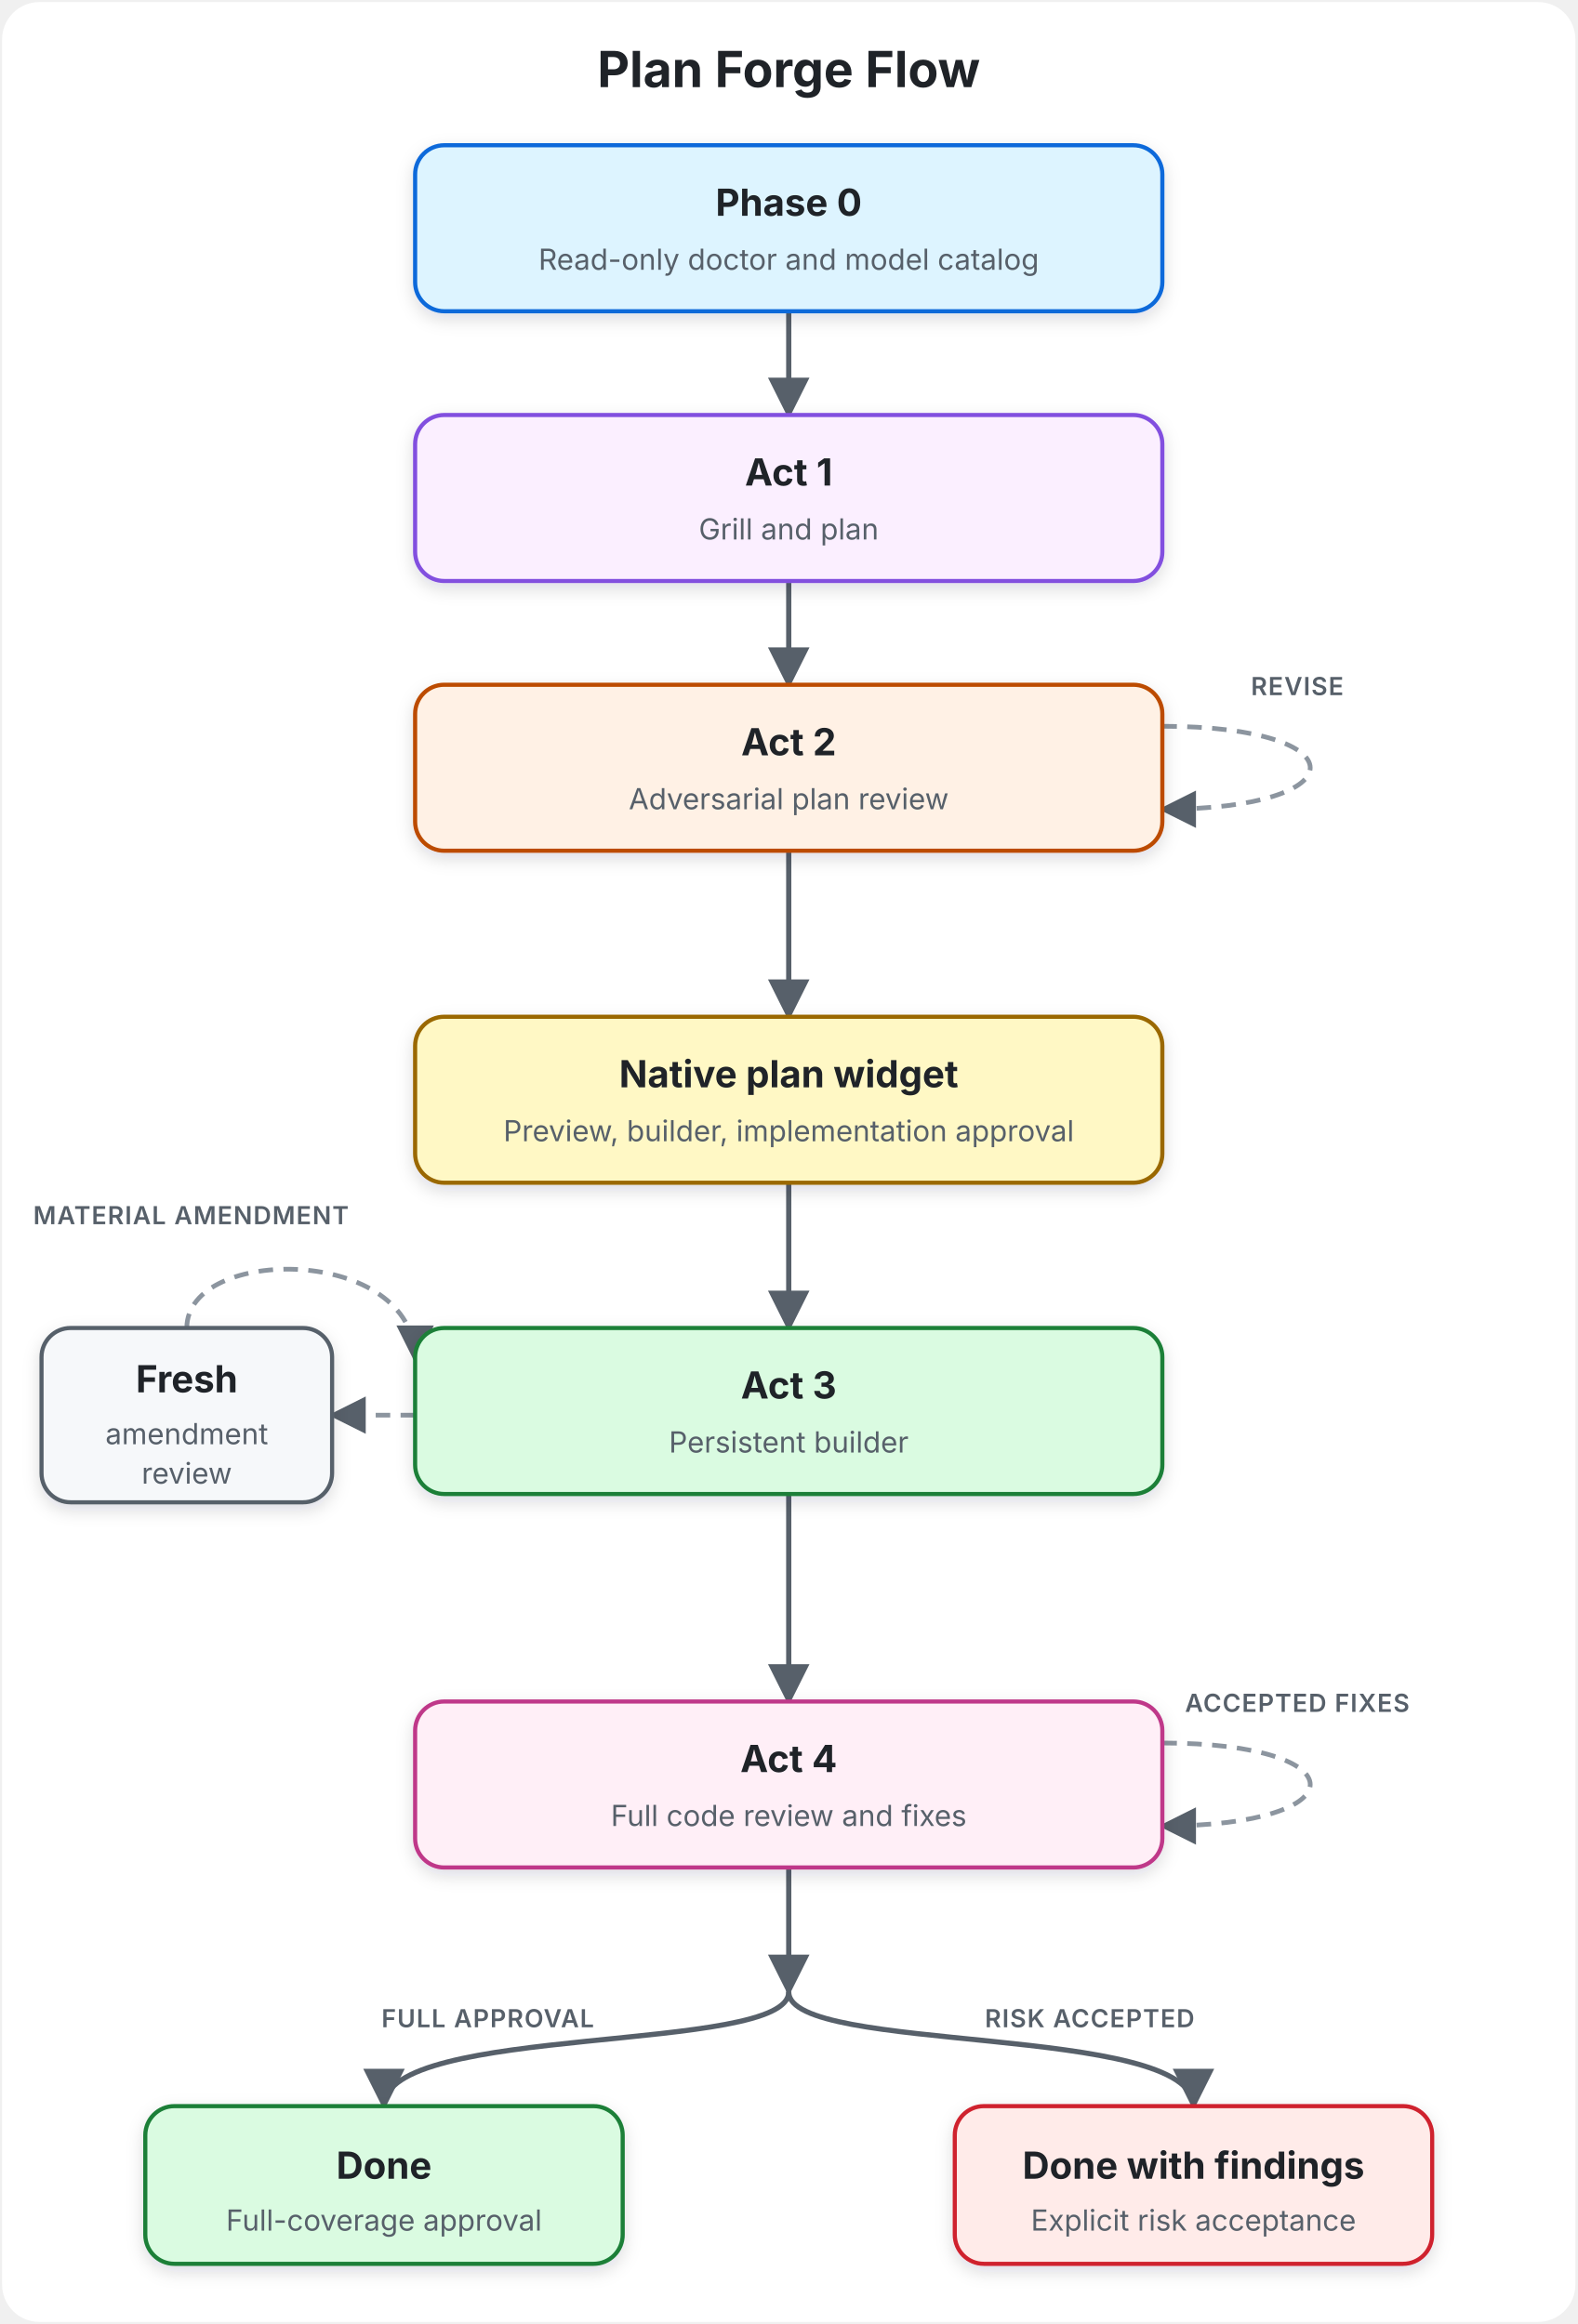
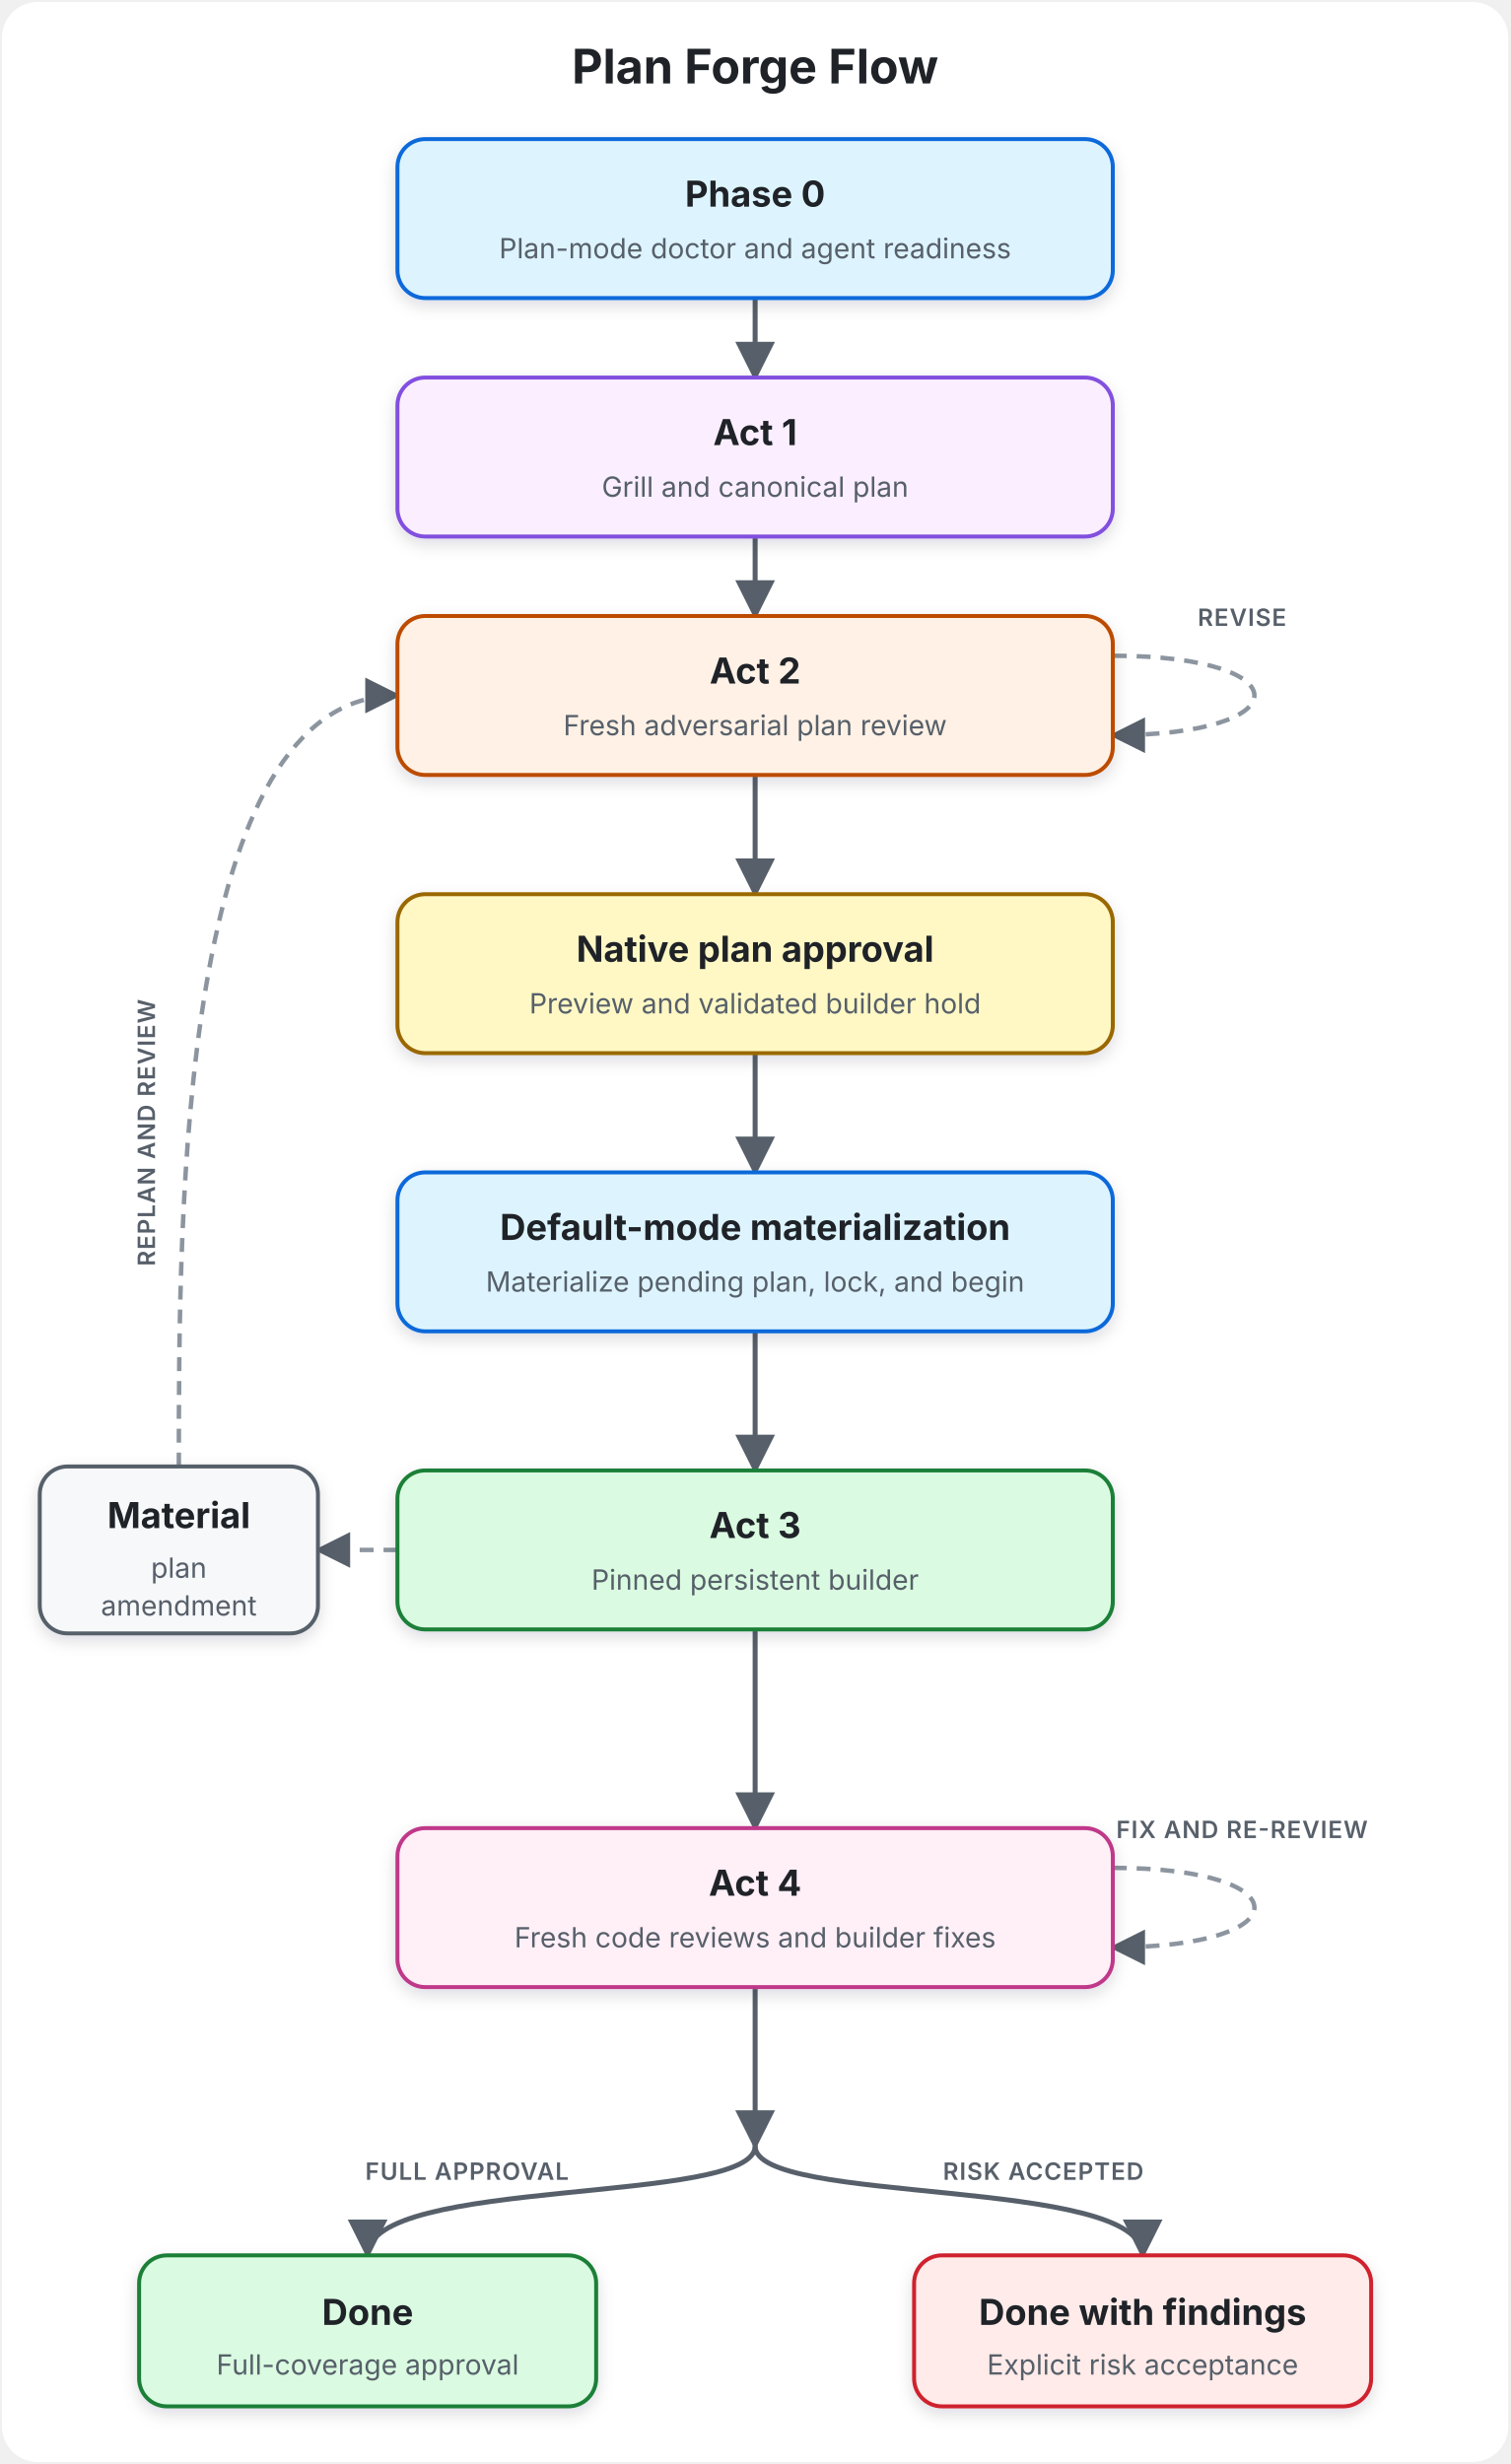
- <svg xmlns="http://www.w3.org/2000/svg" width="760" height="1120" viewBox="0 0 760 1120" role="img" aria-labelledby="title description">
+ <svg xmlns="http://www.w3.org/2000/svg" width="760" height="1240" viewBox="0 0 760 1240" role="img" aria-labelledby="title description">
  <defs>
    <marker id="arrow" viewBox="0 0 10 10" refX="9" refY="5" markerWidth="8" markerHeight="8" orient="auto-start-reverse">
      <path class="arrowhead" d="M 0 0 L 10 5 L 0 10 z" />
    </marker>
    <filter id="shadow" x="-20%" y="-20%" width="140%" height="150%">
      <feDropShadow dx="0" dy="3" stdDeviation="4" flood-color="#1f2328" flood-opacity="0.14" />
    </filter>
  </defs>
  <style>
    .canvas { fill: #ffffff; }
    .title { fill: #1f2328; font: 700 24px -apple-system, BlinkMacSystemFont, "Segoe UI", sans-serif; }
    .node-title { fill: #1f2328; font: 700 18px -apple-system, BlinkMacSystemFont, "Segoe UI", sans-serif; }
    .node-detail { fill: #57606a; font: 14px -apple-system, BlinkMacSystemFont, "Segoe UI", sans-serif; }
    .edge-label { fill: #57606a; font: 600 12px -apple-system, BlinkMacSystemFont, "Segoe UI", sans-serif; letter-spacing: 0.04em; }
    .node { stroke-width: 2; filter: url(#shadow); }
    .phase { fill: #ddf4ff; stroke: #0969da; }
    .plan { fill: #fbefff; stroke: #8250df; }
    .review { fill: #fff1e5; stroke: #bc4c00; }
    .gate { fill: #fff8c5; stroke: #9a6700; }
    .build { fill: #dafbe1; stroke: #1a7f37; }
    .code-review { fill: #ffeff7; stroke: #bf3989; }
    .amendment { fill: #f6f8fa; stroke: #57606a; }
    .done { fill: #dafbe1; stroke: #1a7f37; }
    .risk { fill: #ffebe9; stroke: #cf222e; }
    .edge { fill: none; stroke: #57606a; stroke-width: 2.5; marker-end: url(#arrow); }
    .loop { fill: none; stroke: #8c959f; stroke-width: 2.25; stroke-dasharray: 7 5; marker-end: url(#arrow); }
    .arrowhead { fill: #57606a; }

    @media (prefers-color-scheme: dark) {
      .canvas { fill: #0d1117; }
      .title, .node-title { fill: #f0f6fc; }
      .node-detail, .edge-label { fill: #b1bac4; }
      .phase { fill: #0c2d4a; stroke: #58a6ff; }
      .plan { fill: #2e2459; stroke: #a371f7; }
      .review { fill: #3d2b1f; stroke: #f0883e; }
      .gate { fill: #3b3418; stroke: #d29922; }
      .build, .done { fill: #1a3525; stroke: #3fb950; }
      .code-review { fill: #3c1f31; stroke: #db61a2; }
      .amendment { fill: #21262d; stroke: #8b949e; }
      .risk { fill: #3d1f24; stroke: #f85149; }
      .edge { stroke: #b1bac4; }
      .loop { stroke: #8b949e; }
      .arrowhead { fill: #b1bac4; }
    }
  </style>
-   <rect class="canvas" x="1" y="1" width="758" height="1118" rx="18" />
+   <rect class="canvas" x="1" y="1" width="758" height="1238" rx="18" />
  <text class="title" x="380" y="42" text-anchor="middle">Plan Forge Flow</text>
-   <path class="edge" d="M 380 150 L 380 200" />
-   <path class="edge" d="M 380 280 L 380 330" />
-   <path class="edge" d="M 380 410 L 380 490" />
-   <path class="edge" d="M 380 570 L 380 640" />
-   <path class="edge" d="M 380 720 L 380 820" />
-   <path class="edge" d="M 380 900 L 380 960" />
-   <path class="loop" d="M 560 350 C 655 350, 655 390, 560 390" />
-   <text class="edge-label" x="625" y="335" text-anchor="middle">REVISE</text>
-   <path class="loop" d="M 200 682 L 160 682" />
-   <path class="loop" d="M 90 640 C 90 600, 200 600, 200 655" />
-   <text class="edge-label" x="92" y="590" text-anchor="middle">MATERIAL AMENDMENT</text>
-   <path class="loop" d="M 560 840 C 655 840, 655 880, 560 880" />
-   <text class="edge-label" x="625" y="825" text-anchor="middle">ACCEPTED FIXES</text>
-   <path class="edge" d="M 380 960 C 380 990, 185 975, 185 1015" />
-   <path class="edge" d="M 380 960 C 380 990, 575 975, 575 1015" />
-   <text class="edge-label" x="235" y="977" text-anchor="middle">FULL APPROVAL</text>
-   <text class="edge-label" x="525" y="977" text-anchor="middle">RISK ACCEPTED</text>
+   <path class="edge" d="M 380 150 L 380 190" />
+   <path class="edge" d="M 380 270 L 380 310" />
+   <path class="edge" d="M 380 390 L 380 450" />
+   <path class="edge" d="M 380 530 L 380 590" />
+   <path class="edge" d="M 380 670 L 380 740" />
+   <path class="edge" d="M 380 820 L 380 920" />
+   <path class="edge" d="M 380 1000 L 380 1080" />
+   <path class="loop" d="M 560 330 C 655 330, 655 370, 560 370" />
+   <text class="edge-label" x="625" y="315" text-anchor="middle">REVISE</text>
+   <path class="loop" d="M 200 780 L 160 780" />
+   <path class="loop" d="M 90 738 C 90 610, 90 350, 200 350" />
+   <text class="edge-label" x="78" y="570" text-anchor="middle" transform="rotate(-90 78 570)">REPLAN AND REVIEW</text>
+   <path class="loop" d="M 560 940 C 655 940, 655 980, 560 980" />
+   <text class="edge-label" x="625" y="925" text-anchor="middle">FIX AND RE-REVIEW</text>
+   <path class="edge" d="M 380 1080 C 380 1110, 185 1095, 185 1135" />
+   <path class="edge" d="M 380 1080 C 380 1110, 575 1095, 575 1135" />
+   <text class="edge-label" x="235" y="1097" text-anchor="middle">FULL APPROVAL</text>
+   <text class="edge-label" x="525" y="1097" text-anchor="middle">RISK ACCEPTED</text>
  <g>
    <rect class="node phase" x="200" y="70" width="360" height="80" rx="14" />
    <text class="node-title" x="380" y="104" text-anchor="middle">Phase 0</text>
-     <text class="node-detail" x="380" y="130" text-anchor="middle">Read-only doctor and model catalog</text>
+     <text class="node-detail" x="380" y="130" text-anchor="middle">Plan-mode doctor and agent readiness</text>
  </g>
  <g>
-     <rect class="node plan" x="200" y="200" width="360" height="80" rx="14" />
-     <text class="node-title" x="380" y="234" text-anchor="middle">Act 1</text>
-     <text class="node-detail" x="380" y="260" text-anchor="middle">Grill and plan</text>
+     <rect class="node plan" x="200" y="190" width="360" height="80" rx="14" />
+     <text class="node-title" x="380" y="224" text-anchor="middle">Act 1</text>
+     <text class="node-detail" x="380" y="250" text-anchor="middle">Grill and canonical plan</text>
  </g>
  <g>
-     <rect class="node review" x="200" y="330" width="360" height="80" rx="14" />
-     <text class="node-title" x="380" y="364" text-anchor="middle">Act 2</text>
-     <text class="node-detail" x="380" y="390" text-anchor="middle">Adversarial plan review</text>
+     <rect class="node review" x="200" y="310" width="360" height="80" rx="14" />
+     <text class="node-title" x="380" y="344" text-anchor="middle">Act 2</text>
+     <text class="node-detail" x="380" y="370" text-anchor="middle">Fresh adversarial plan review</text>
  </g>
  <g>
-     <rect class="node gate" x="200" y="490" width="360" height="80" rx="14" />
-     <text class="node-title" x="380" y="524" text-anchor="middle">Native plan widget</text>
-     <text class="node-detail" x="380" y="550" text-anchor="middle">Preview, builder, implementation approval</text>
+     <rect class="node gate" x="200" y="450" width="360" height="80" rx="14" />
+     <text class="node-title" x="380" y="484" text-anchor="middle">Native plan approval</text>
+     <text class="node-detail" x="380" y="510" text-anchor="middle">Preview and validated builder hold</text>
  </g>
  <g>
-     <rect class="node amendment" x="20" y="640" width="140" height="84" rx="14" />
-     <text class="node-title" x="90" y="671" text-anchor="middle">Fresh</text>
-     <text class="node-detail" x="90" y="696" text-anchor="middle">amendment</text>
-     <text class="node-detail" x="90" y="715" text-anchor="middle">review</text>
+     <rect class="node phase" x="200" y="590" width="360" height="80" rx="14" />
+     <text class="node-title" x="380" y="624" text-anchor="middle">Default-mode materialization</text>
+     <text class="node-detail" x="380" y="650" text-anchor="middle">Materialize pending plan, lock, and begin</text>
  </g>
  <g>
-     <rect class="node build" x="200" y="640" width="360" height="80" rx="14" />
-     <text class="node-title" x="380" y="674" text-anchor="middle">Act 3</text>
-     <text class="node-detail" x="380" y="700" text-anchor="middle">Persistent builder</text>
+     <rect class="node amendment" x="20" y="738" width="140" height="84" rx="14" />
+     <text class="node-title" x="90" y="769" text-anchor="middle">Material</text>
+     <text class="node-detail" x="90" y="794" text-anchor="middle">plan</text>
+     <text class="node-detail" x="90" y="813" text-anchor="middle">amendment</text>
  </g>
  <g>
-     <rect class="node code-review" x="200" y="820" width="360" height="80" rx="14" />
-     <text class="node-title" x="380" y="854" text-anchor="middle">Act 4</text>
-     <text class="node-detail" x="380" y="880" text-anchor="middle">Full code review and fixes</text>
+     <rect class="node build" x="200" y="740" width="360" height="80" rx="14" />
+     <text class="node-title" x="380" y="774" text-anchor="middle">Act 3</text>
+     <text class="node-detail" x="380" y="800" text-anchor="middle">Pinned persistent builder</text>
  </g>
  <g>
-     <rect class="node done" x="70" y="1015" width="230" height="76" rx="14" />
-     <text class="node-title" x="185" y="1050" text-anchor="middle">Done</text>
-     <text class="node-detail" x="185" y="1075" text-anchor="middle">Full-coverage approval</text>
+     <rect class="node code-review" x="200" y="920" width="360" height="80" rx="14" />
+     <text class="node-title" x="380" y="954" text-anchor="middle">Act 4</text>
+     <text class="node-detail" x="380" y="980" text-anchor="middle">Fresh code reviews and builder fixes</text>
  </g>
  <g>
-     <rect class="node risk" x="460" y="1015" width="230" height="76" rx="14" />
-     <text class="node-title" x="575" y="1050" text-anchor="middle">Done with findings</text>
-     <text class="node-detail" x="575" y="1075" text-anchor="middle">Explicit risk acceptance</text>
+     <rect class="node done" x="70" y="1135" width="230" height="76" rx="14" />
+     <text class="node-title" x="185" y="1170" text-anchor="middle">Done</text>
+     <text class="node-detail" x="185" y="1195" text-anchor="middle">Full-coverage approval</text>
+   </g>
+   <g>
+     <rect class="node risk" x="460" y="1135" width="230" height="76" rx="14" />
+     <text class="node-title" x="575" y="1170" text-anchor="middle">Done with findings</text>
+     <text class="node-detail" x="575" y="1195" text-anchor="middle">Explicit risk acceptance</text>
  </g>
</svg>
